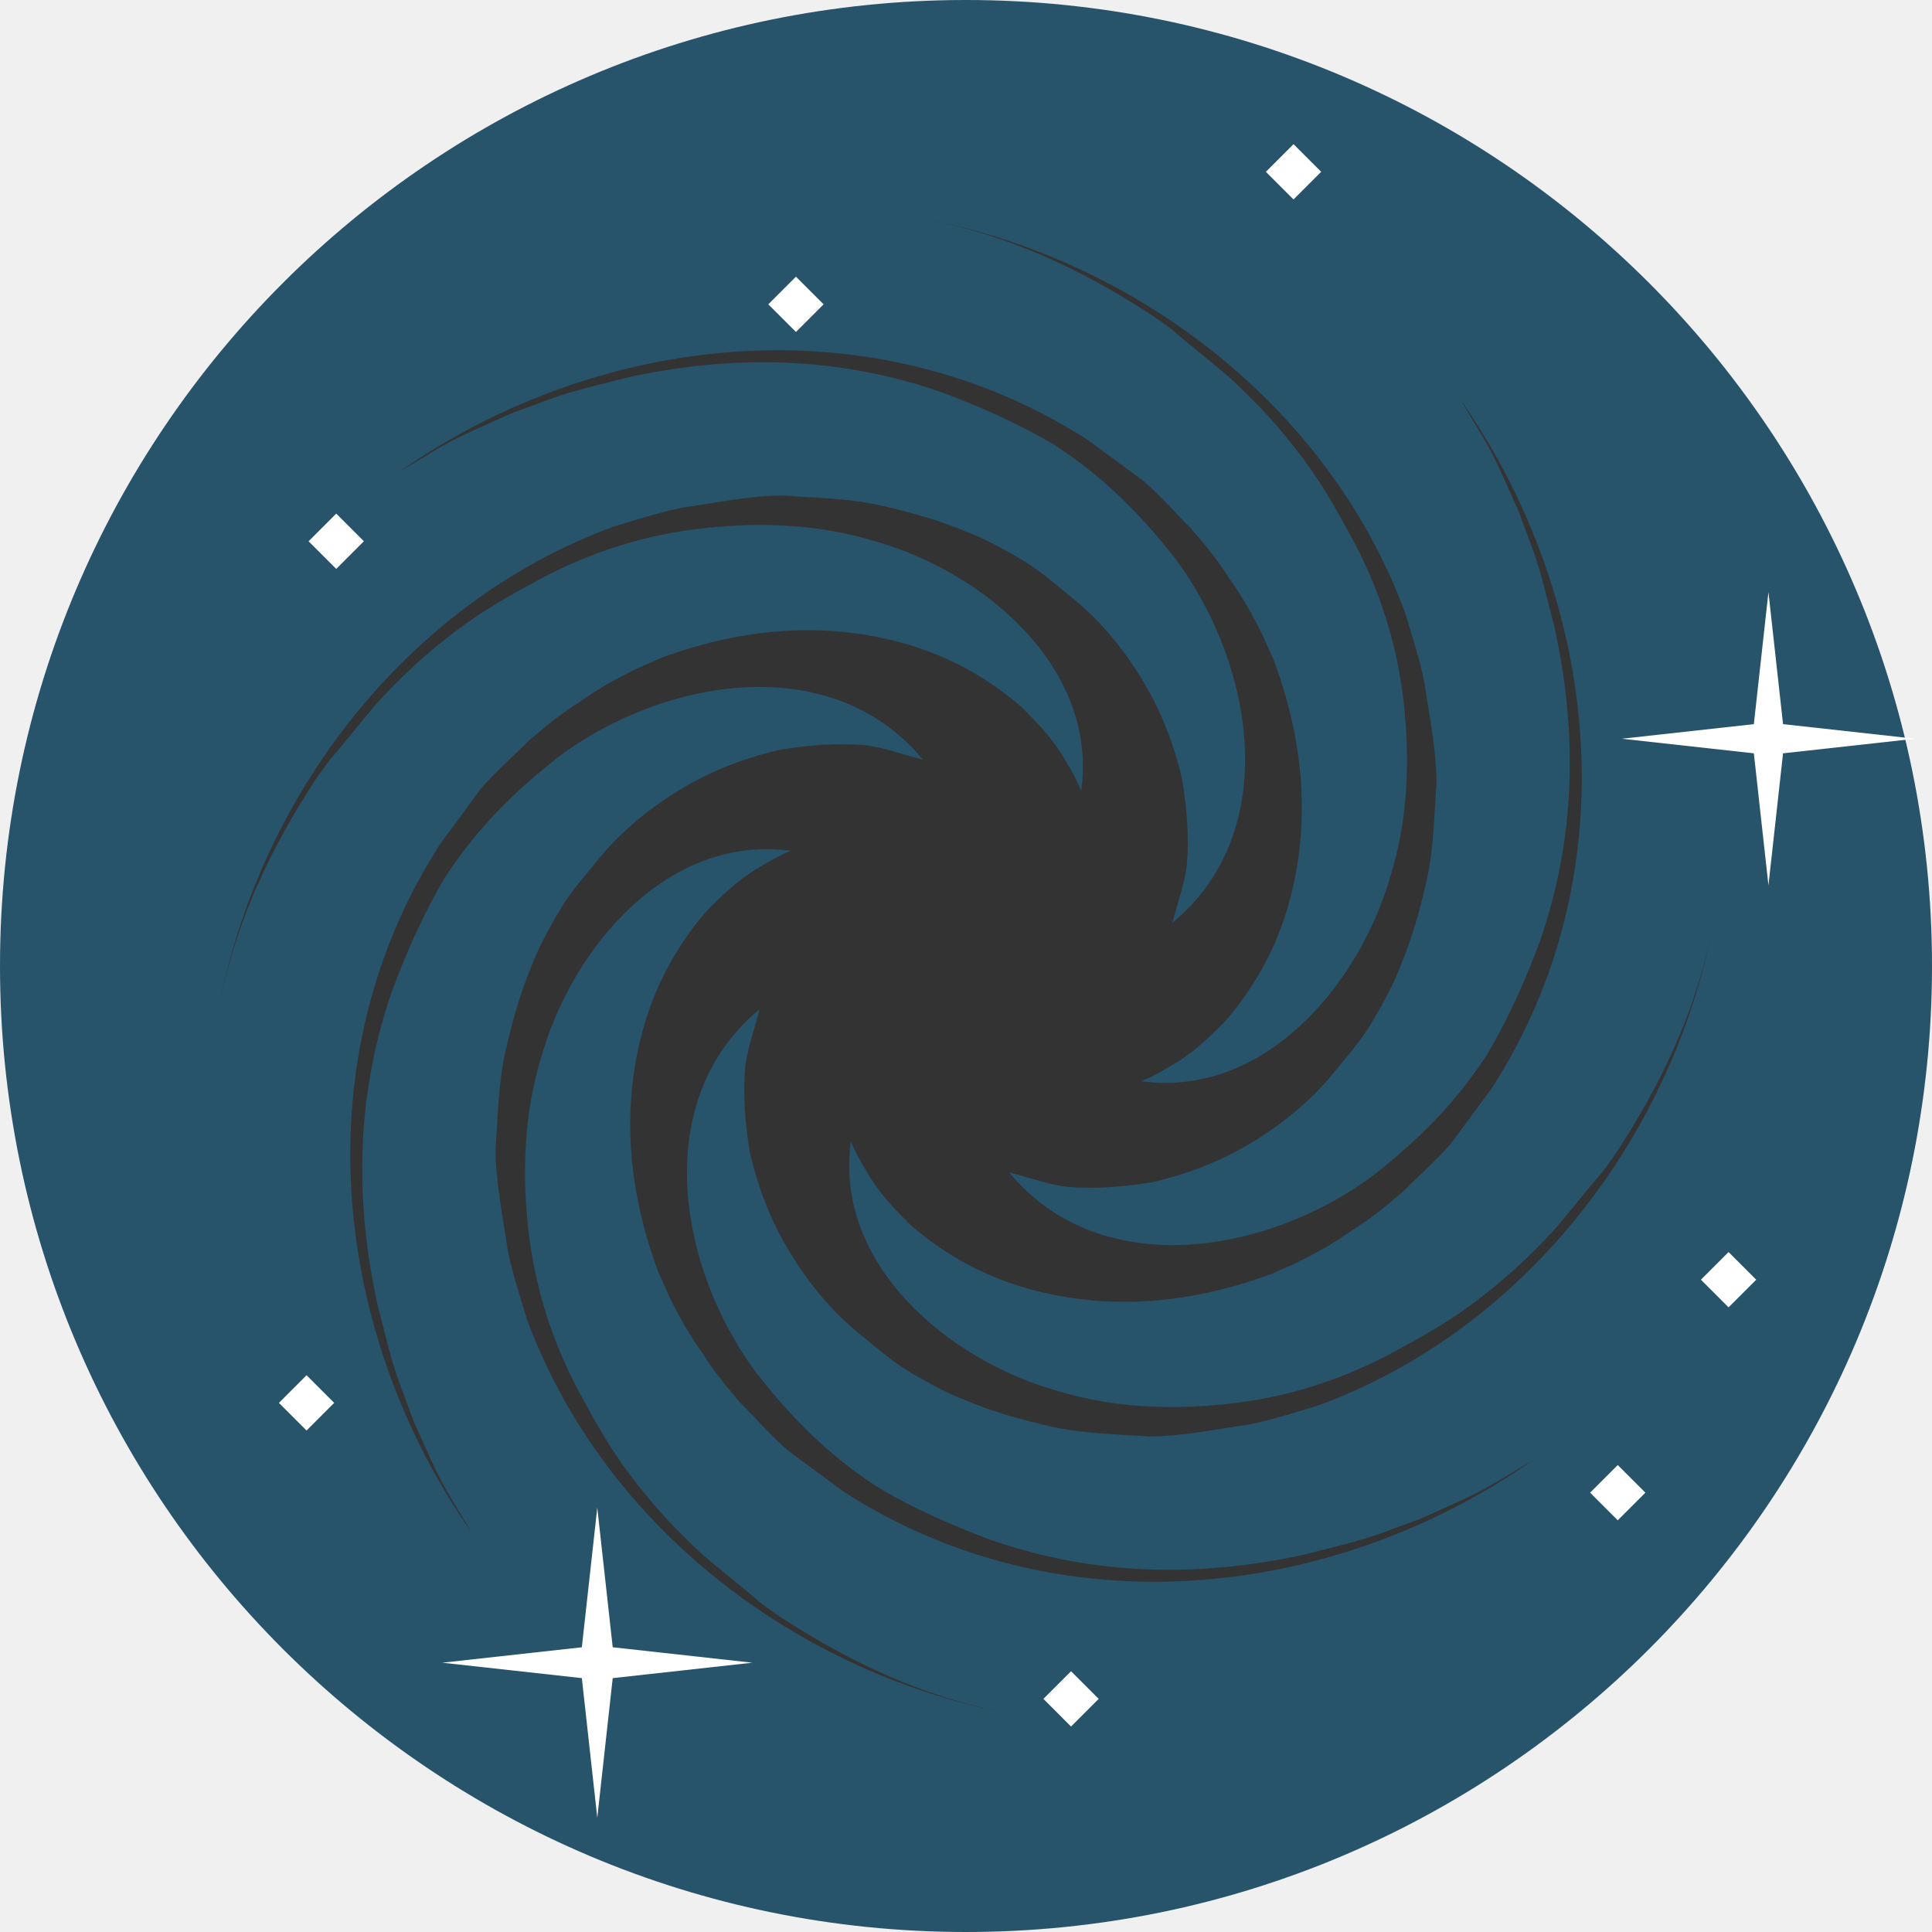
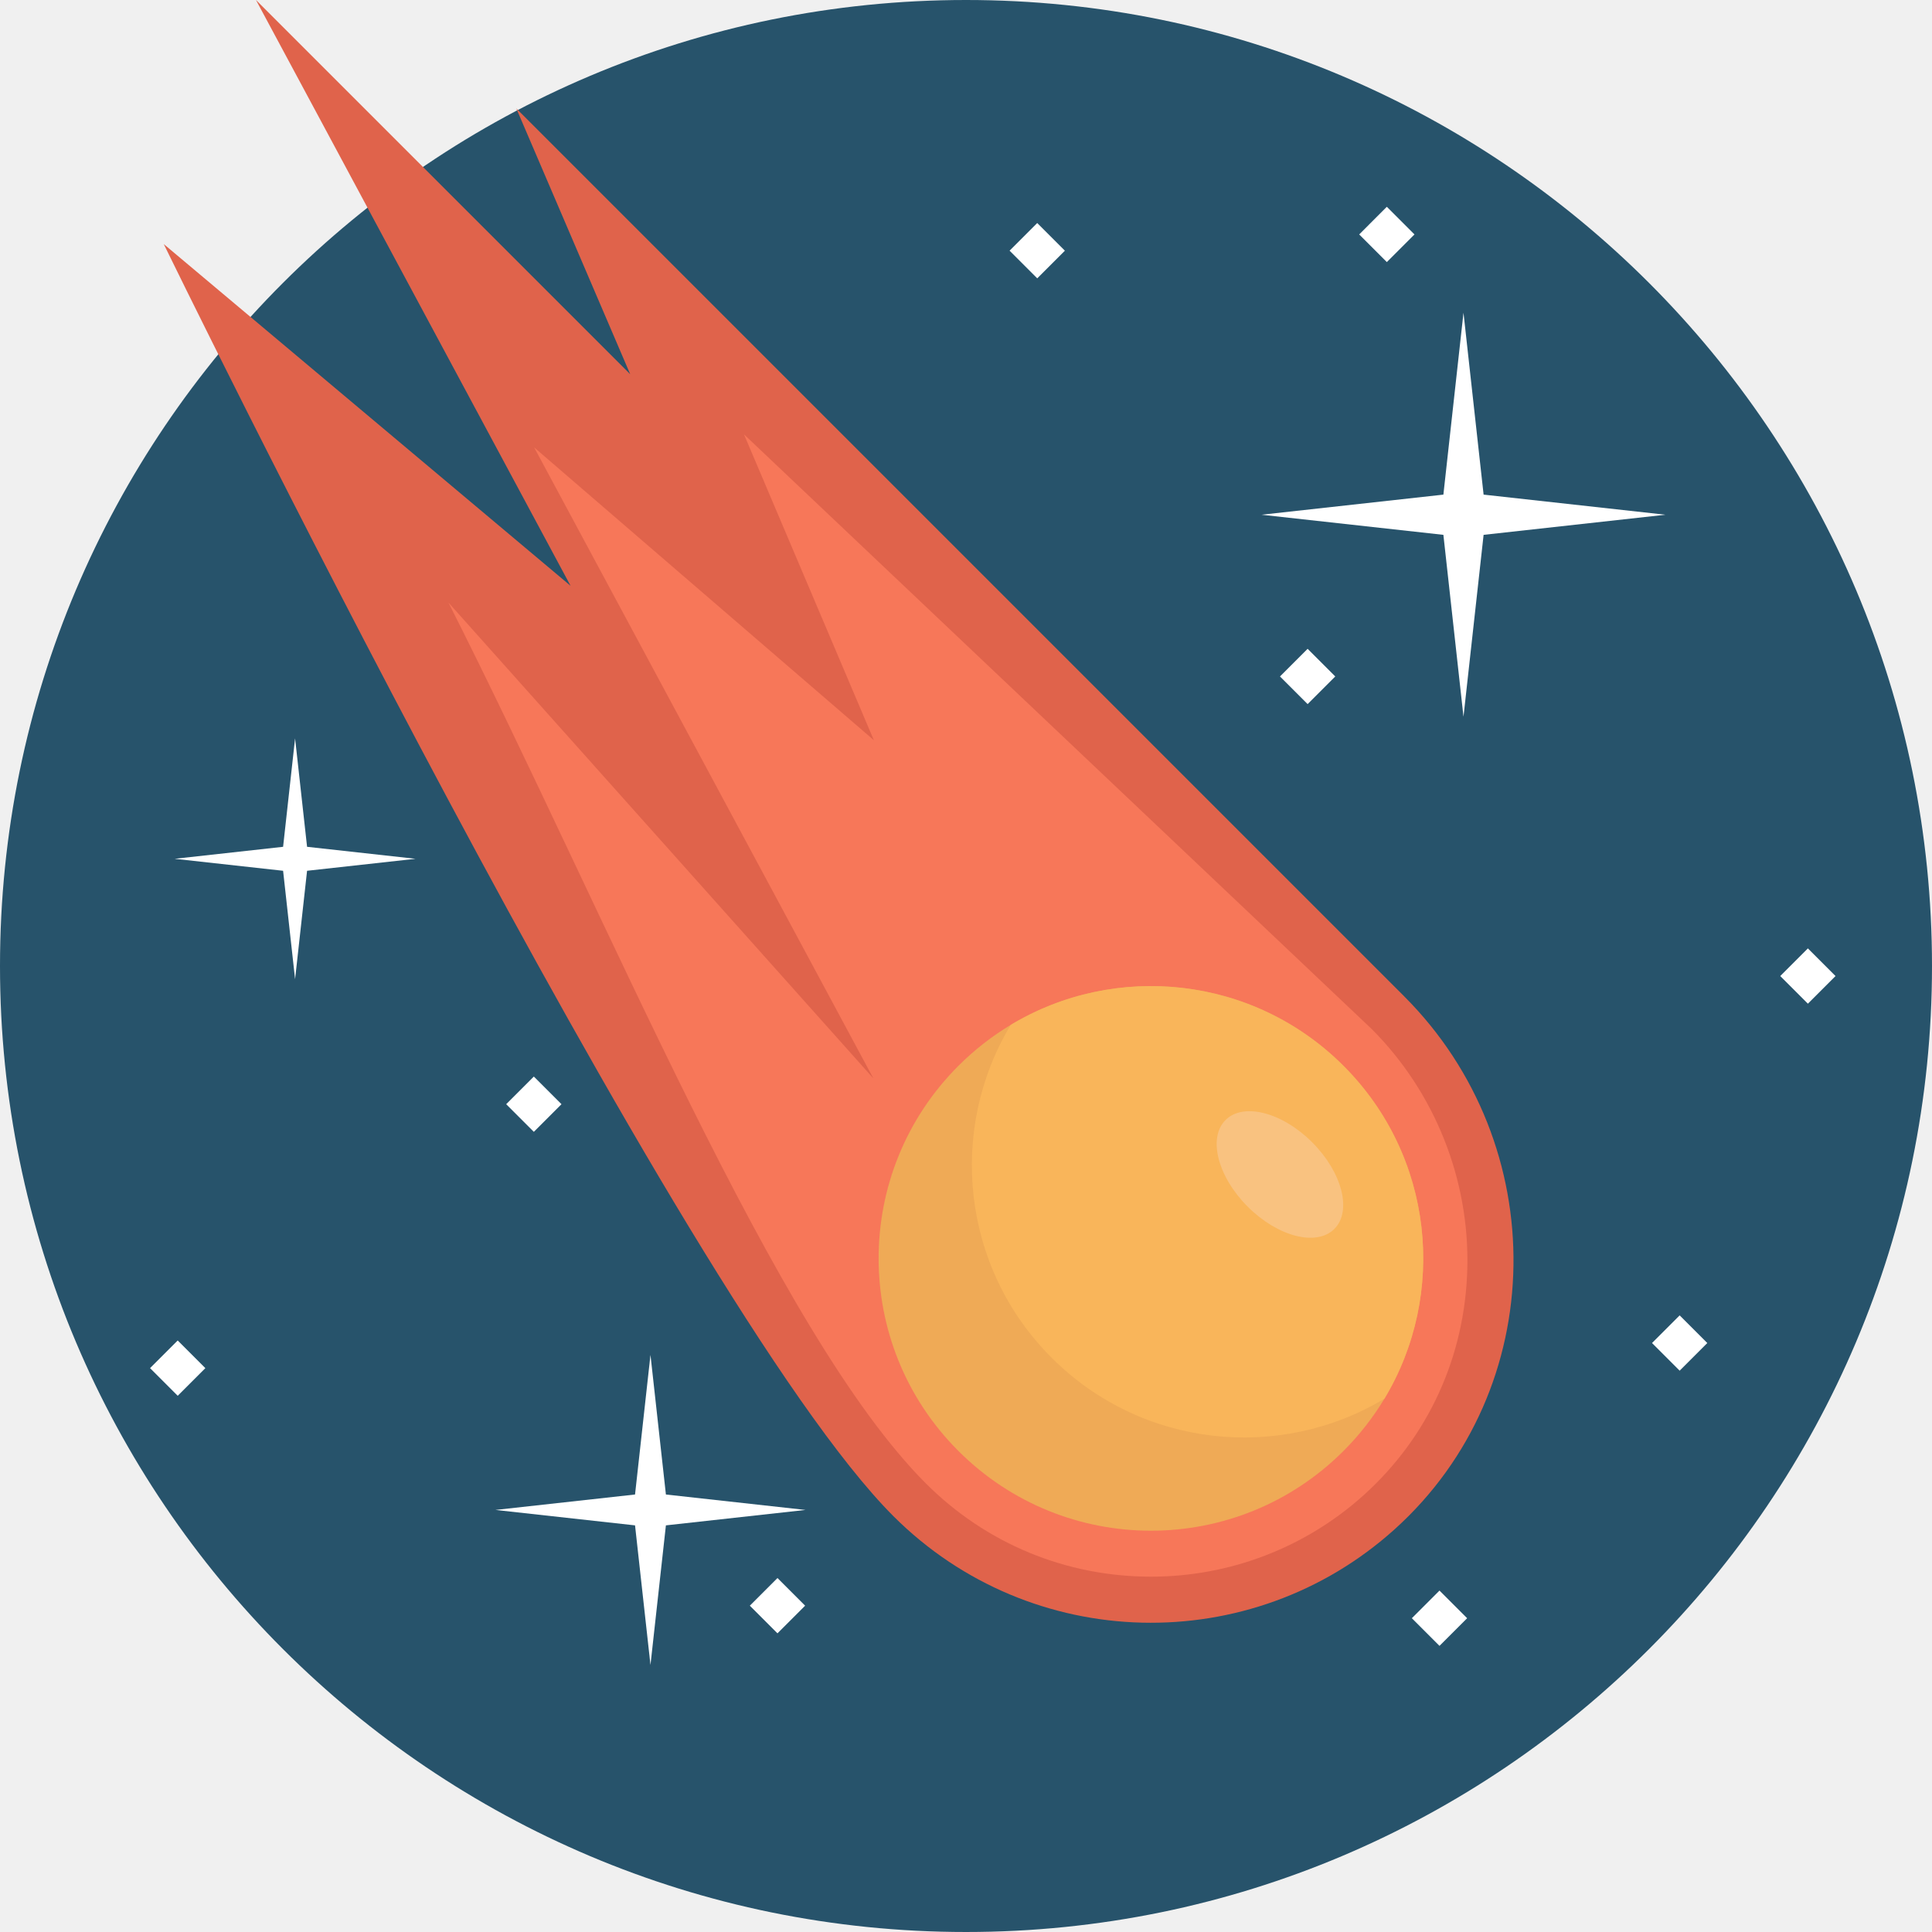
<svg xmlns="http://www.w3.org/2000/svg" version="1.1" id="Capa_1" x="0px" y="0px" viewBox="0 0 511.989 511.989" style="enable-background:new 0 0 511.989 511.989;" xml:space="preserve">
  <circle style="fill:#27536B;" cx="255.994" cy="255.994" r="255.994" />
  <g>
-     <polygon style="fill:#FFFFFF;" points="154.192,444.713 158.281,481.709 162.371,444.713 199.367,440.623 162.371,436.533    158.281,399.536 154.192,436.533 117.195,440.623  " />
-     <polygon style="fill:#FFFFFF;" points="464.779,199.636 468.647,234.625 472.515,199.636 507.504,195.769 472.515,191.9    468.647,156.911 464.779,191.9 429.79,195.769  " />
-     <rect x="278.657" y="445.034" transform="matrix(0.7071 -0.7071 0.7071 0.7071 -235.2162 332.5687)" style="fill:#FFFFFF;" width="10.362" height="10.362" />
-     <rect x="337.611" y="40.347" transform="matrix(0.7071 -0.7071 0.7071 0.7071 68.2081 255.7255)" style="fill:#FFFFFF;" width="10.362" height="10.362" />
-     <rect x="423.538" y="390.384" transform="matrix(0.7071 -0.7071 0.7071 0.7071 -154.1381 419.009)" style="fill:#FFFFFF;" width="10.362" height="10.362" />
-     <rect x="205.751" y="75.464" transform="matrix(0.7071 -0.7071 0.7071 0.7071 4.756 172.7719)" style="fill:#FFFFFF;" width="10.362" height="10.362" />
-     <rect x="76.062" y="366.589" transform="matrix(0.7071 -0.7071 0.7071 0.7071 -239.0859 166.3366)" style="fill:#FFFFFF;" width="10.362" height="10.362" />
-     <rect x="452.902" y="333.944" transform="matrix(0.7071 -0.7071 0.7071 0.7071 -105.6285 423.2413)" style="fill:#FFFFFF;" width="10.362" height="10.362" />
-     <rect x="83.925" y="138.258" transform="matrix(0.7071 -0.7071 0.7071 0.7071 -75.3281 105.0198)" style="fill:#FFFFFF;" width="10.362" height="10.362" />
+     <polygon style="fill:#FFFFFF;" points="382.504,141.735 387.832,189.935 393.161,141.735 441.361,136.407 393.161,131.078    387.832,82.878 382.504,131.078 334.304,136.407  " />
+     <polygon style="fill:#FFFFFF;" points="168.288,404.23 172.379,441.226 176.468,404.23 213.465,400.14 176.468,396.051    172.379,359.054 168.288,396.051 131.293,400.14  " />
+     <polygon style="fill:#FFFFFF;" points="75.022,230.761 78.198,259.497 81.375,230.761 110.111,227.585 81.375,224.408    78.198,195.672 75.022,224.408 46.286,227.585  " />
  </g>
-   <path style="fill:#333333;" d="M454.448,242.643c-10.177,57.245-49.612,109.401-104.948,129.755  c-6.361,1.909-12.085,3.816-18.446,5.089c-8.905,1.272-17.809,3.18-26.714,3.18c-8.269-0.636-16.537-0.636-25.442-2.544  c-8.269-1.909-15.266-3.816-22.898-6.996c-5.089-1.909-9.541-4.452-13.993-6.996c-4.452-2.544-8.269-5.725-12.085-8.905  c-5.725-4.452-10.177-8.905-14.63-14.63c-8.269-10.813-13.357-21.626-16.537-34.983c-1.272-7.632-1.909-15.266-1.272-22.898  c0.636-5.089,2.544-10.177,3.816-15.266c-29.258,24.17-21.626,68.693-0.636,96.68c9.541,12.085,19.082,21.626,31.803,29.894  c9.541,5.725,19.718,10.177,29.894,13.993c27.35,9.541,55.336,10.177,83.959,3.816c6.996-1.909,13.357-3.18,20.353-5.725  c3.18-1.272,6.996-2.544,10.177-3.816c6.996-3.18,13.357-5.725,19.718-9.541c3.18-1.909,6.361-3.816,9.541-5.725  c-52.792,36.891-125.302,45.16-182.547,8.269c-5.089-3.816-9.541-6.996-14.63-10.813c-4.452-3.816-8.269-8.269-12.721-12.721  c-3.816-4.452-6.996-8.269-10.177-13.357c-3.18-4.452-5.725-8.905-8.269-13.993c-1.272-2.544-1.909-4.452-3.18-6.996  c-7.632-20.353-10.177-41.98-4.452-63.606c3.18-12.085,8.905-22.898,17.173-32.439c3.816-3.816,7.632-7.632,12.721-10.813  c3.18-1.909,6.361-3.816,9.541-5.089c-32.439-4.452-57.881,25.442-66.149,54.701c-1.909,6.361-3.18,12.721-3.816,19.718  c-0.636,6.996-0.636,14.63,0,21.626c1.272,16.537,5.725,31.803,13.357,46.431c4.452,8.269,8.269,15.266,13.993,22.898  c5.725,7.632,12.085,14.63,19.082,20.989c5.089,4.452,10.177,8.269,15.266,12.721c2.544,1.909,5.089,3.816,8.269,5.725  c19.082,12.085,38.163,20.353,59.788,24.17c-57.245-10.177-109.401-49.612-129.755-104.948c-1.909-6.361-3.816-12.085-5.089-18.446  c-1.272-8.905-3.18-17.809-3.18-26.714c0.636-8.268,0.636-16.537,2.544-25.442c1.909-8.269,3.816-15.266,6.996-22.898  c1.909-5.089,4.452-9.541,6.996-13.993s5.725-8.269,8.905-12.085c4.452-5.725,8.905-10.177,14.63-14.63  c10.813-8.269,21.626-13.357,34.983-16.537c7.632-1.272,15.266-1.909,22.898-1.272c5.089,0.636,10.177,2.544,15.266,3.816  c-24.17-29.258-68.693-21.626-96.68-0.636c-12.085,9.541-21.626,19.082-29.894,31.803c-5.725,9.541-10.177,19.718-13.993,29.894  c-9.541,27.35-10.177,55.336-3.816,83.959c1.909,6.996,3.18,13.357,5.725,20.353c1.272,3.18,2.544,6.996,3.816,10.177  c3.18,6.996,5.725,13.357,9.541,19.718c1.909,3.18,3.816,6.361,5.725,9.541c-36.891-52.792-45.16-125.302-8.269-182.547  c3.816-5.089,6.996-9.541,10.813-14.63c3.816-4.452,8.269-8.269,12.721-12.721c4.452-3.816,8.269-6.996,13.357-10.177  c4.452-3.18,8.905-5.725,13.993-8.269c2.544-1.272,4.452-1.909,6.996-3.18c20.353-7.632,41.98-10.177,63.606-4.452  c12.085,3.18,22.898,8.905,32.439,17.173c3.816,3.816,7.632,7.632,10.813,12.721c1.909,3.18,3.816,6.361,5.089,9.541  c4.452-32.439-25.442-57.881-54.701-66.149c-6.361-1.909-12.721-3.18-19.718-3.816c-6.996-0.636-14.63-0.636-21.626,0  c-16.537,1.272-31.803,5.725-46.431,13.357c-8.269,4.452-15.266,8.269-22.898,13.993c-7.632,5.725-14.63,12.085-20.989,19.082  c-4.452,5.089-8.269,10.177-12.721,15.266c-1.909,2.544-3.816,5.089-5.725,8.269c-12.085,19.082-20.353,38.163-24.17,59.788  c10.177-57.245,49.612-109.401,104.948-129.755c6.361-1.909,12.085-3.816,18.446-5.089c8.905-1.272,17.809-3.18,26.714-3.18  c8.269,0.636,16.537,0.636,25.442,2.544c8.269,1.909,15.266,3.816,22.898,6.996c5.089,1.909,9.541,4.452,13.993,6.996  c4.452,2.544,8.269,5.725,12.085,8.905c5.725,4.452,10.177,8.905,14.63,14.63c8.269,10.813,13.357,21.626,16.537,34.983  c1.272,7.632,1.909,15.266,1.272,22.898c-0.636,5.089-2.544,10.177-3.816,15.266c29.258-24.17,21.626-68.693,0.636-96.68  c-9.541-12.085-19.082-21.626-31.803-29.894c-9.541-5.725-19.718-10.177-29.894-13.993c-27.35-9.541-55.336-10.177-83.959-3.816  c-6.996,1.909-13.357,3.18-20.353,5.725c-3.18,1.272-6.996,2.544-10.177,3.816c-6.996,3.18-13.357,5.725-19.718,9.541  c-3.18,1.909-6.361,3.816-9.541,5.725c52.792-36.891,125.302-45.16,182.547-8.269c5.089,3.816,9.541,6.996,14.63,10.813  c4.452,3.816,8.269,8.269,12.721,12.721c3.816,4.452,6.996,8.269,10.177,13.357c3.18,4.452,5.725,8.905,8.269,13.993  c1.272,2.544,1.909,4.452,3.18,6.996c7.632,20.353,10.177,41.98,4.452,63.606c-3.18,12.085-8.905,22.898-17.173,32.439  c-3.816,3.816-7.632,7.632-12.721,10.813c-3.18,1.909-6.361,3.816-9.541,5.089c32.439,4.452,57.881-25.442,66.149-54.701  c1.909-6.361,3.18-12.721,3.816-19.718c0.636-6.996,0.636-14.63,0-21.626c-1.272-16.537-5.725-31.803-13.357-46.431  c-4.452-8.269-8.269-15.266-13.993-22.898s-12.085-14.63-19.082-20.989c-5.089-4.452-10.177-8.269-15.266-12.721  c-2.544-1.909-5.089-3.816-8.268-5.725c-19.082-12.085-38.163-20.353-59.788-24.17c57.245,10.177,109.401,49.612,129.755,104.948  c1.909,6.361,3.816,12.085,5.089,18.446c1.272,8.905,3.18,17.809,3.18,26.714c-0.636,8.269-0.636,16.537-2.544,25.442  c-1.909,8.269-3.816,15.266-6.996,22.898c-1.909,5.089-4.452,9.541-6.996,13.993c-2.544,4.452-5.725,8.269-8.905,12.085  c-4.452,5.725-8.905,10.177-14.63,14.63c-10.813,8.268-21.626,13.357-34.983,16.537c-7.632,1.272-15.266,1.909-22.898,1.272  c-5.089-0.636-10.177-2.544-15.266-3.816c24.17,29.258,68.693,21.626,96.68,0.636c12.085-9.541,21.626-19.082,29.894-31.803  c5.725-9.541,10.177-19.718,13.993-29.894c9.541-27.35,10.177-55.336,3.816-83.959c-1.909-6.996-3.18-13.357-5.725-20.353  c-1.272-3.18-2.544-6.996-3.816-10.177c-3.18-6.996-5.725-13.357-9.541-19.718c-1.909-3.18-3.816-6.361-5.725-9.541  c36.891,52.792,45.16,125.302,8.269,182.547c-3.816,5.089-6.996,9.541-10.813,14.63c-3.816,4.452-8.269,8.269-12.721,12.721  c-4.452,3.816-8.269,6.996-13.357,10.177c-4.452,3.18-8.905,5.725-13.993,8.268c-2.544,1.272-4.452,1.909-6.996,3.18  c-20.353,7.632-41.98,10.177-63.606,4.452c-12.085-3.18-22.898-8.905-32.439-17.173c-3.816-3.816-7.632-7.632-10.813-12.721  c-1.909-3.18-3.816-6.361-5.089-9.541c-4.452,32.439,25.442,57.881,54.701,66.149c6.361,1.909,12.721,3.18,19.718,3.816  c6.996,0.636,14.63,0.636,21.626,0c16.537-1.272,31.803-5.725,46.431-13.357c8.268-4.452,15.266-8.268,22.898-13.993  c7.632-5.725,14.63-12.085,20.989-19.082c4.452-5.089,8.269-10.177,12.721-15.266c1.909-2.544,3.816-5.089,5.725-8.269  C442.363,283.35,450.632,264.268,454.448,242.643L454.448,242.643z" />
+   <path style="fill:#E0634B;" d="M236.728,401.758c36.498,36.498,94.946,37.67,132.854,3.513  c41.29-37.204,41.842-101.927,2.542-141.228L136.829,28.748l30.186,70.433L67.833,0l83.37,155.241L43.397,64.684  C43.396,64.684,179.951,344.98,236.728,401.758z" />
+   <path style="fill:#F77759;" d="M305.006,417.825c-22.531-0.001-43.712-8.774-59.641-24.705  c-39.889-39.889-84.23-149.886-126.533-233.448l112.613,126.105l-89.891-167.209l90.023,77.589l-34.42-81.053L363.489,272.68  c16.729,16.729,25.971,39.884,25.356,63.529c-0.605,23.288-10.349,44.592-27.436,59.988c-15.478,13.947-35.508,21.628-56.396,21.628  C305.008,417.825,305.008,417.825,305.006,417.825z" />
+   <path style="fill:#EFAA56;" d="M366.879,370.655c-2.976,4.941-6.584,9.593-10.848,13.857c-28.18,28.18-73.869,28.18-102.049,0  c-28.191-28.18-28.191-73.88,0-102.06c4.264-4.264,8.927-7.883,13.868-10.848c27.736-16.688,64.265-13.068,88.181,10.848  C379.948,306.367,383.568,342.919,366.879,370.655z" />
+   <path style="fill:#F9B55A;" d="M366.879,370.655c-27.736,16.688-64.276,13.068-88.192-10.848  c-23.927-23.916-27.547-60.468-10.837-88.203c27.736-16.688,64.265-13.068,88.181,10.848  C379.948,306.367,383.568,342.919,366.879,370.655z" />
+   <ellipse transform="matrix(-0.7071 -0.7071 0.7071 -0.7071 358.9538 771.1605)" style="fill:#F9C280;" cx="339.189" cy="311.238" rx="20.401" ry="12.073" />
+   <g>
+     <rect x="341.349" y="174.081" transform="matrix(0.7071 -0.7071 0.7071 0.7071 -25.2611 297.5387)" style="fill:#FFFFFF;" width="10.362" height="10.362" />
+     <rect x="136.292" y="287.437" transform="matrix(0.7071 -0.7071 0.7071 0.7071 -165.4761 185.7427)" style="fill:#FFFFFF;" width="10.362" height="10.362" />
+     <rect x="376.297" y="423.654" transform="matrix(0.7071 -0.7071 0.7071 0.7071 -191.4998 395.3488)" style="fill:#FFFFFF;" width="10.362" height="10.362" />
+     <rect x="200.859" y="420.333" transform="matrix(0.7071 -0.7071 0.7071 0.7071 -240.5364 270.3232)" style="fill:#FFFFFF;" width="10.362" height="10.362" />
+     <rect x="439.942" y="350.726" transform="matrix(0.7071 -0.7071 0.7071 0.7071 -121.2906 418.9922)" style="fill:#FFFFFF;" width="10.362" height="10.362" />
+     <rect x="269.694" y="61.249" transform="matrix(0.7071 -0.7071 0.7071 0.7071 33.5361 213.8234)" style="fill:#FFFFFF;" width="10.362" height="10.362" />
+     <rect x="473.923" y="253.472" transform="matrix(0.7071 -0.7071 0.7071 0.7071 -42.5692 414.5355)" style="fill:#FFFFFF;" width="10.362" height="10.362" />
+     <rect x="41.915" y="357.382" transform="matrix(0.7071 -0.7071 0.7071 0.7071 -242.577 139.4945)" style="fill:#FFFFFF;" width="10.362" height="10.362" />
+     <rect x="362.339" y="56.942" transform="matrix(0.7071 -0.7071 0.7071 0.7071 63.7167 278.0718)" style="fill:#FFFFFF;" width="10.362" height="10.362" />
+   </g>
  <g>
</g>
  <g>
</g>
  <g>
</g>
  <g>
</g>
  <g>
</g>
  <g>
</g>
  <g>
</g>
  <g>
</g>
  <g>
</g>
  <g>
</g>
  <g>
</g>
  <g>
</g>
  <g>
</g>
  <g>
</g>
  <g>
</g>
</svg>
